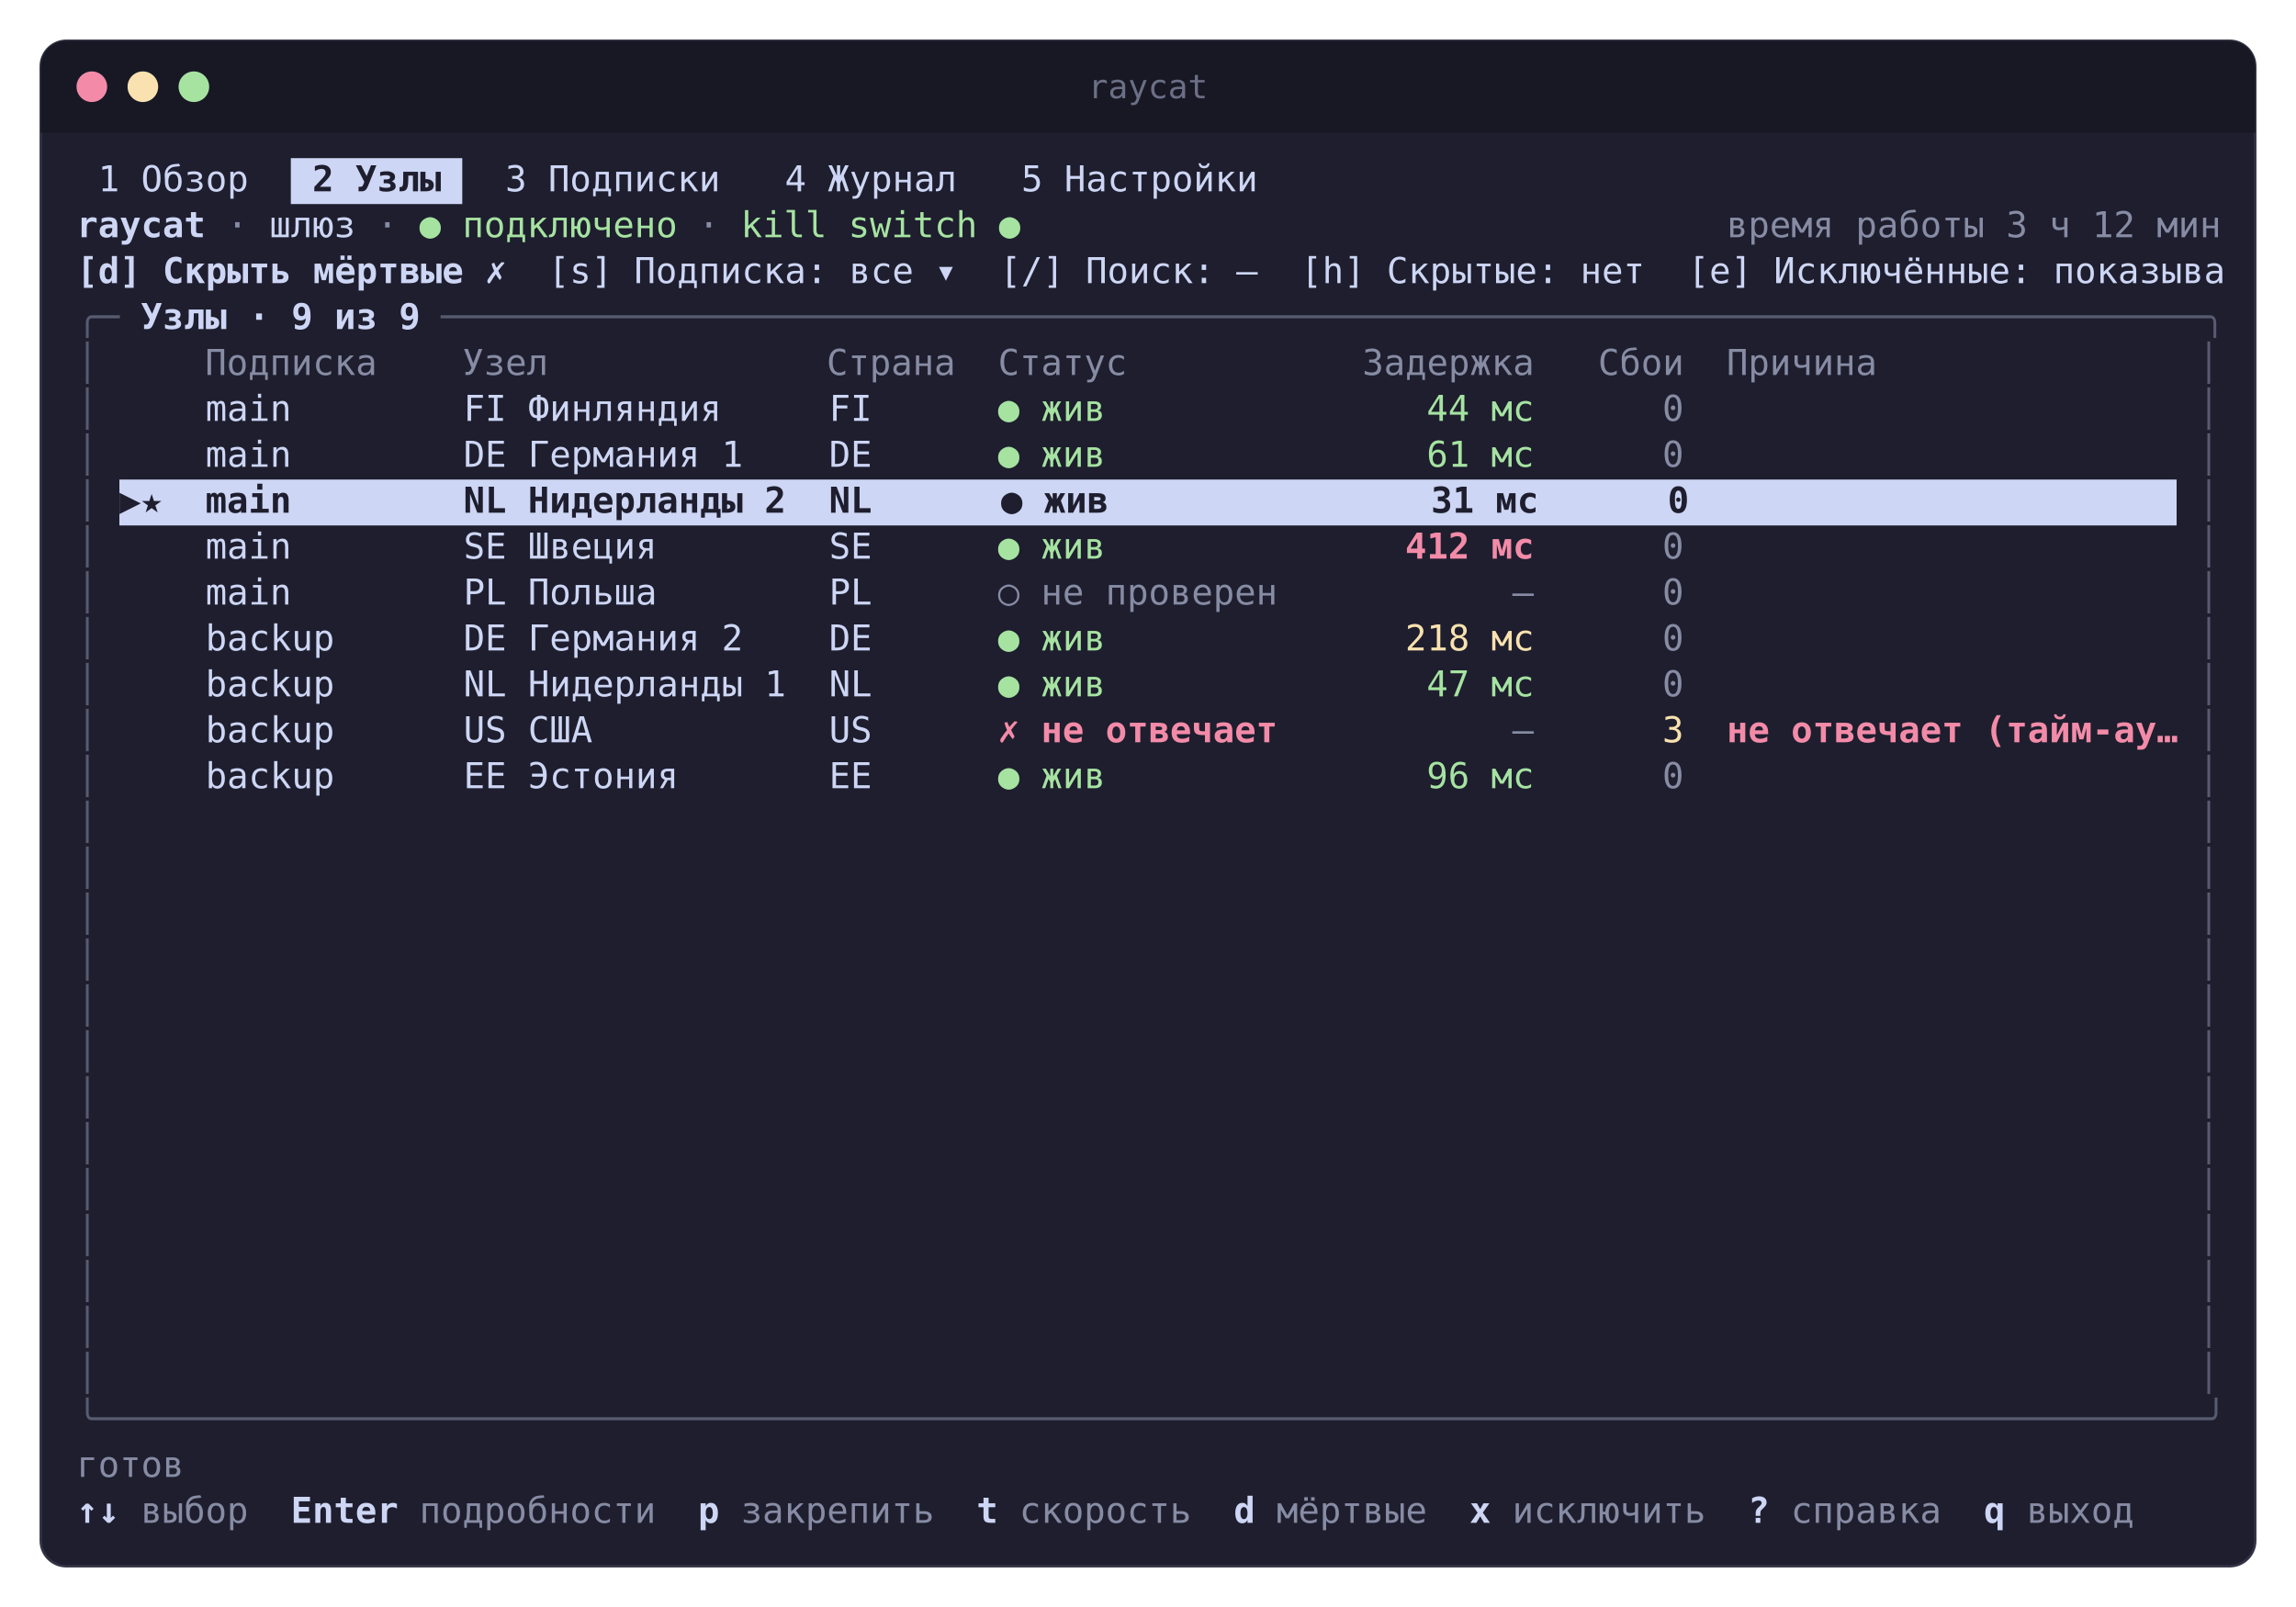
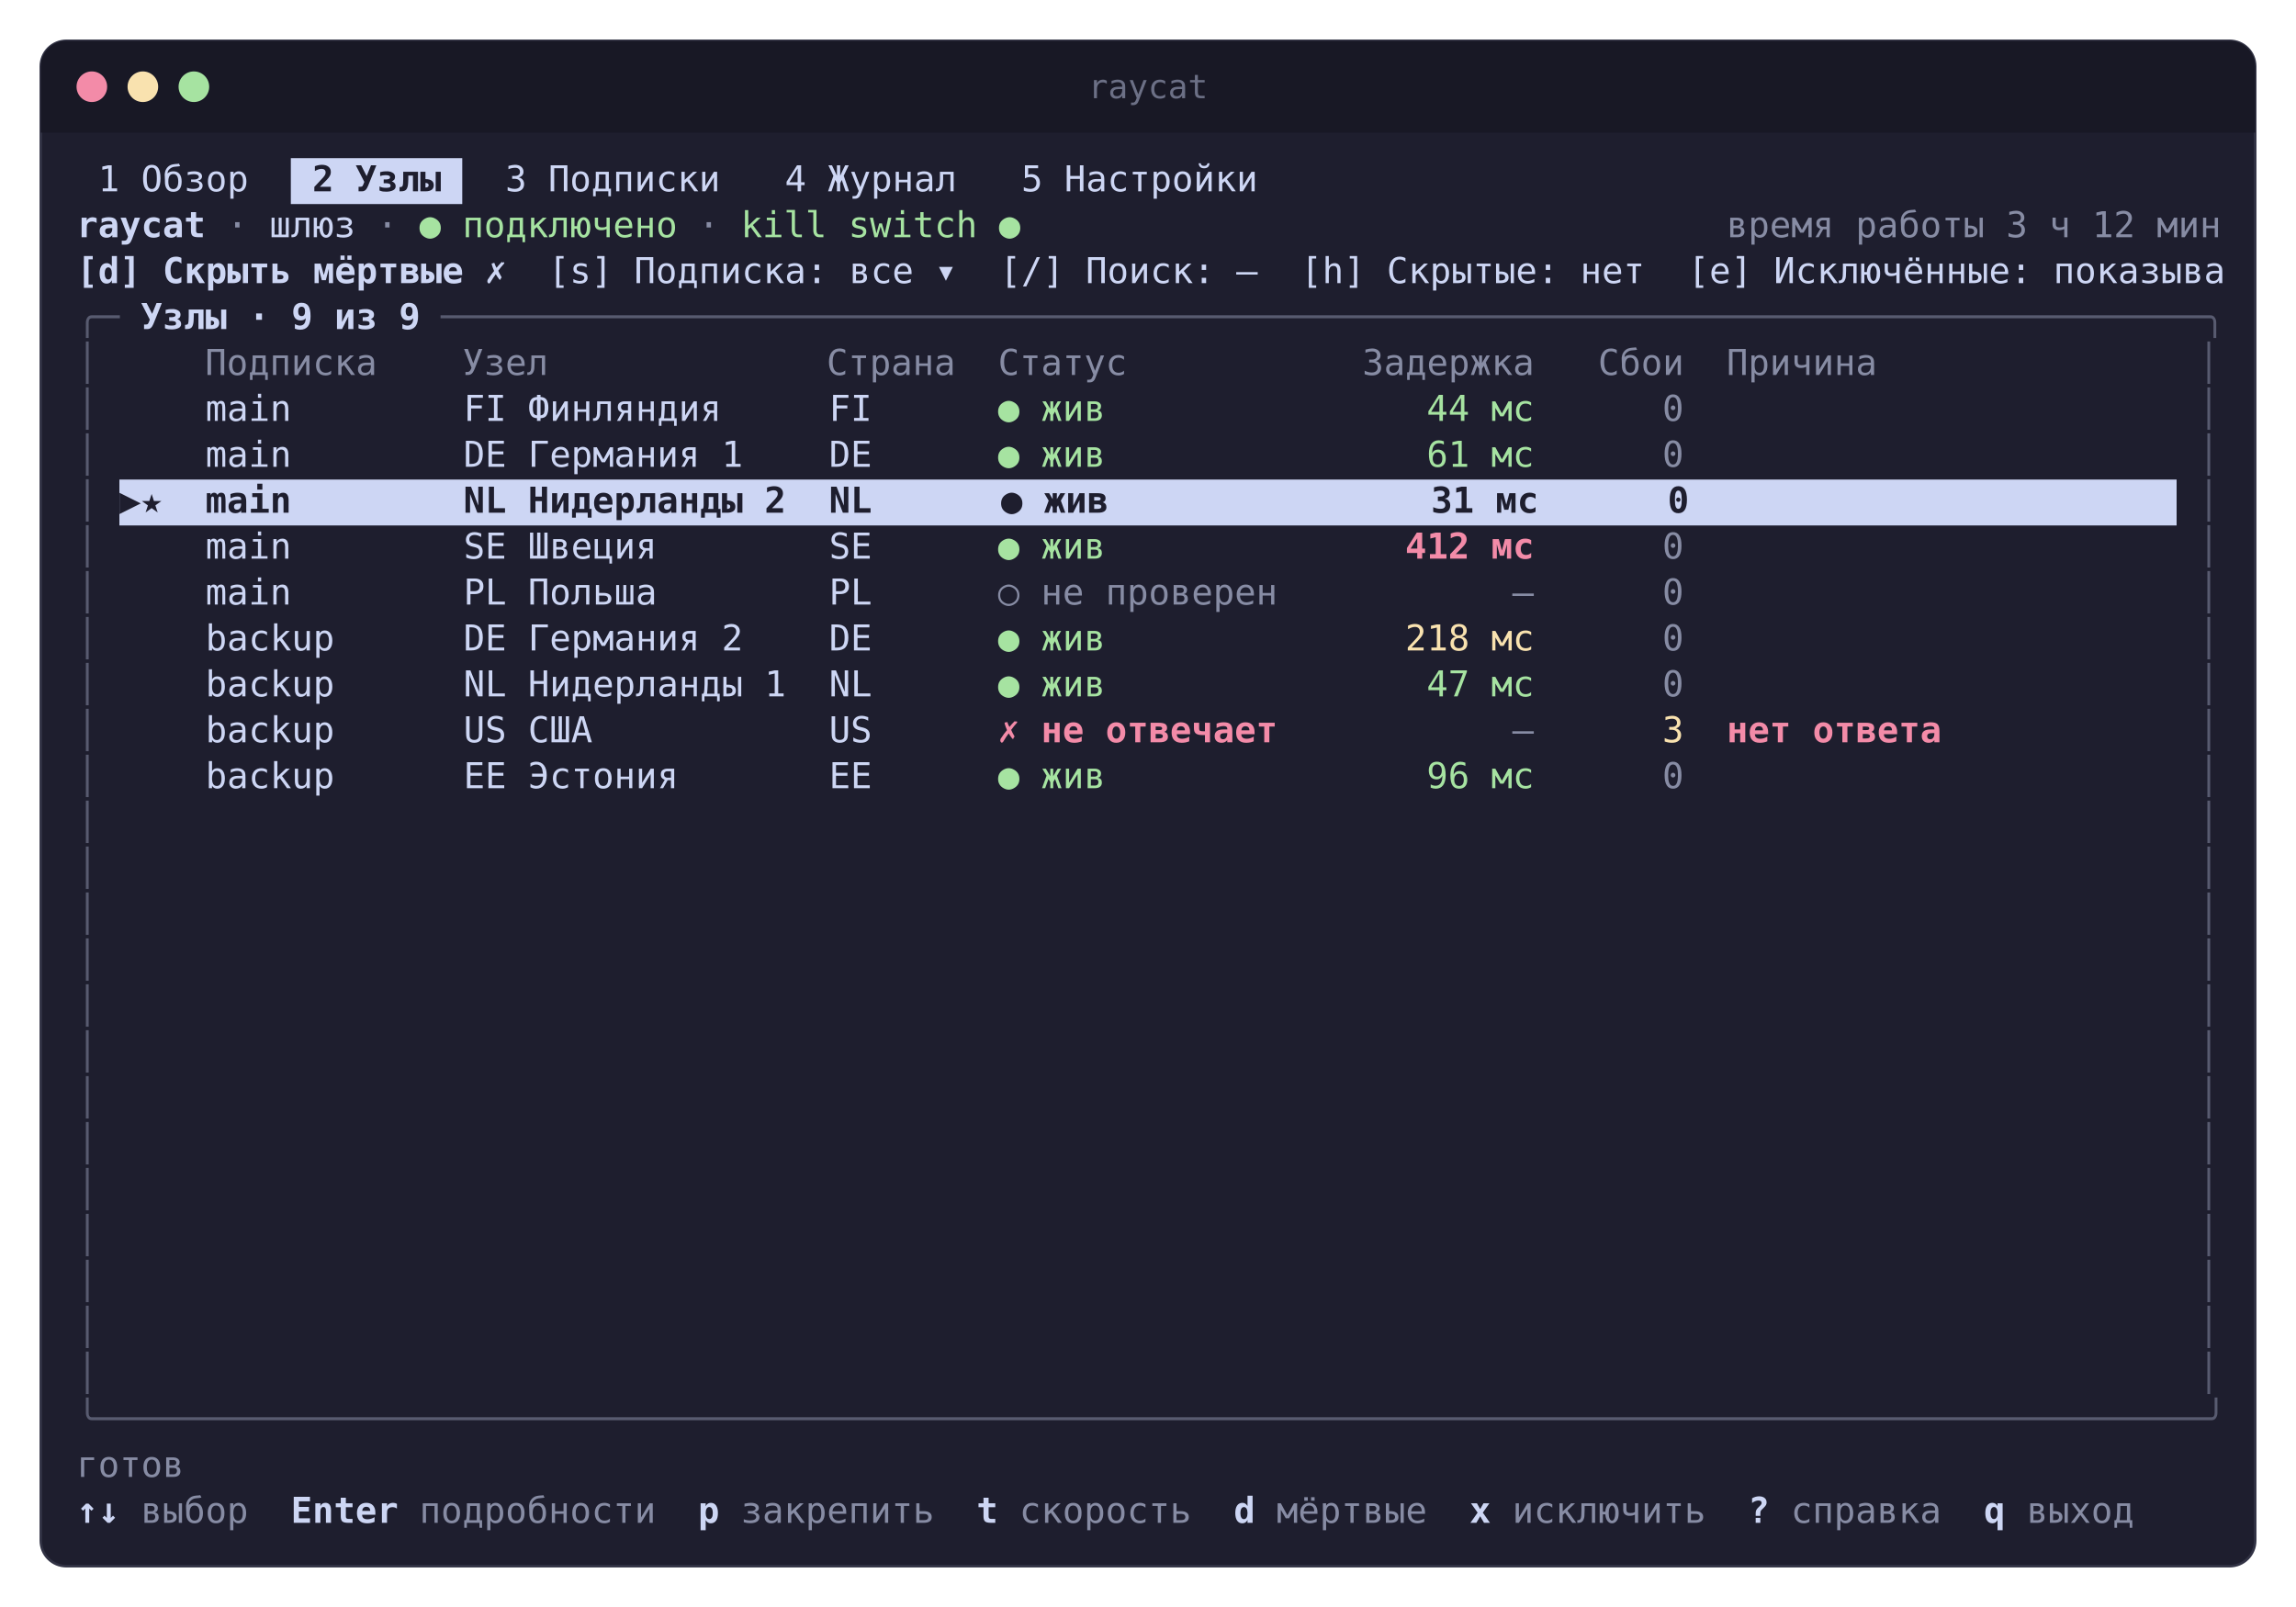
<svg xmlns="http://www.w3.org/2000/svg" width="900" height="630" viewBox="0 0 9000 6300" font-family="ui-monospace, SFMono-Regular, Menlo, Consolas, &quot;DejaVu Sans Mono&quot;, monospace">
  <defs>
    <clipPath id="window">
      <rect x="160" y="160" width="8680" height="5980" rx="100" />
    </clipPath>
  </defs>
  <rect x="160" y="160" width="8680" height="5980" rx="100" fill="#1e1e2e" stroke="#313244" stroke-width="10" />
  <rect x="160" y="160" width="8680" height="360" fill="#181825" clip-path="url(#window)" />
  <circle cx="360" cy="340" r="60" fill="#f38ba8" />
  <circle cx="560" cy="340" r="60" fill="#f9e2af" />
  <circle cx="760" cy="340" r="60" fill="#a6e3a1" />
  <text x="4500" y="385" text-anchor="middle" font-size="130" fill="#6c7086">raycat</text>
  <g font-size="140">
    <rect x="1140" y="620" width="672" height="180" fill="#cdd6f4" />
    <rect x="468" y="1880" width="8064" height="180" fill="#cdd6f4" />
    <text x="300" y="750" textLength="672" xml:space="preserve" fill="#cdd6f4"> 1 Обзор</text>
    <text x="1140" y="750" textLength="588" xml:space="preserve" fill="#1e1e2e" font-weight="bold"> 2 Узлы</text>
    <text x="1812" y="750" textLength="3108" xml:space="preserve" fill="#cdd6f4">  3 Подписки   4 Журнал   5 Настройки</text>
    <text x="300" y="930" textLength="504" xml:space="preserve" fill="#cdd6f4" font-weight="bold">raycat</text>
    <text x="804" y="930" textLength="168" xml:space="preserve" fill="#cdd6f4" fill-opacity="0.6"> ·</text>
    <text x="1056" y="930" textLength="336" xml:space="preserve" fill="#cdd6f4">шлюз</text>
    <text x="1392" y="930" textLength="168" xml:space="preserve" fill="#cdd6f4" fill-opacity="0.6"> ·</text>
    <text x="1644" y="930" textLength="1008" xml:space="preserve" fill="#a6e3a1">● подключено</text>
    <text x="2652" y="930" textLength="168" xml:space="preserve" fill="#cdd6f4" fill-opacity="0.6"> ·</text>
    <text x="2904" y="930" textLength="1092" xml:space="preserve" fill="#a6e3a1">kill switch ●</text>
    <text x="6768" y="930" textLength="1932" xml:space="preserve" fill="#cdd6f4" fill-opacity="0.6">время работы 3 ч 12 мин</text>
    <text x="300" y="1110" textLength="1680" xml:space="preserve" fill="#cdd6f4" font-weight="bold">[d] Скрыть мёртвые ✗</text>
    <text x="1980" y="1110" textLength="6720" xml:space="preserve" fill="#cdd6f4">  [s] Подписка: все ▾  [/] Поиск: —  [h] Скрытые: нет  [e] Исключённые: показыва</text>
    <text x="300" y="1290" textLength="168" xml:space="preserve" fill="#585b70">╭─</text>
    <text x="552" y="1290" textLength="1092" xml:space="preserve" fill="#cdd6f4" font-weight="bold">Узлы · 9 из 9</text>
    <text x="1644" y="1290" textLength="7056" xml:space="preserve" fill="#585b70"> ──────────────────────────────────────────────────────────────────────────────────╮</text>
    <text x="300" y="1470" textLength="84" xml:space="preserve" fill="#585b70">│</text>
    <text x="804" y="1470" textLength="672" xml:space="preserve" fill="#cdd6f4" fill-opacity="0.6">Подписка</text>
    <text x="1812" y="1470" textLength="336" xml:space="preserve" fill="#cdd6f4" fill-opacity="0.6">Узел</text>
    <text x="3240" y="1470" textLength="504" xml:space="preserve" fill="#cdd6f4" fill-opacity="0.6">Страна</text>
    <text x="3912" y="1470" textLength="504" xml:space="preserve" fill="#cdd6f4" fill-opacity="0.6">Статус</text>
    <text x="5340" y="1470" textLength="672" xml:space="preserve" fill="#cdd6f4" fill-opacity="0.6">Задержка</text>
    <text x="6264" y="1470" textLength="336" xml:space="preserve" fill="#cdd6f4" fill-opacity="0.6">Сбои</text>
    <text x="6768" y="1470" textLength="588" xml:space="preserve" fill="#cdd6f4" fill-opacity="0.6">Причина</text>
    <text x="8616" y="1470" textLength="84" xml:space="preserve" fill="#585b70">│</text>
    <text x="300" y="1650" textLength="84" xml:space="preserve" fill="#585b70">│</text>
    <text x="384" y="1650" textLength="3024" xml:space="preserve" fill="#cdd6f4">     main        FI Финляндия     FI</text>
    <text x="3912" y="1650" textLength="420" xml:space="preserve" fill="#a6e3a1">● жив</text>
    <text x="5592" y="1650" textLength="420" xml:space="preserve" fill="#a6e3a1">44 мс</text>
    <text x="6516" y="1650" textLength="84" xml:space="preserve" fill="#cdd6f4" fill-opacity="0.6">0</text>
    <text x="8616" y="1650" textLength="84" xml:space="preserve" fill="#585b70">│</text>
    <text x="300" y="1830" textLength="84" xml:space="preserve" fill="#585b70">│</text>
    <text x="384" y="1830" textLength="3024" xml:space="preserve" fill="#cdd6f4">     main        DE Германия 1    DE</text>
    <text x="3912" y="1830" textLength="420" xml:space="preserve" fill="#a6e3a1">● жив</text>
    <text x="5592" y="1830" textLength="420" xml:space="preserve" fill="#a6e3a1">61 мс</text>
    <text x="6516" y="1830" textLength="84" xml:space="preserve" fill="#cdd6f4" fill-opacity="0.6">0</text>
    <text x="8616" y="1830" textLength="84" xml:space="preserve" fill="#585b70">│</text>
    <text x="300" y="2010" textLength="84" xml:space="preserve" fill="#585b70">│</text>
    <text x="468" y="2010" textLength="6132" xml:space="preserve" fill="#1e1e2e" font-weight="bold">▶★  main        NL Нидерланды 2  NL      ● жив               31 мс      0</text>
    <text x="8616" y="2010" textLength="84" xml:space="preserve" fill="#585b70">│</text>
    <text x="300" y="2190" textLength="84" xml:space="preserve" fill="#585b70">│</text>
    <text x="384" y="2190" textLength="3024" xml:space="preserve" fill="#cdd6f4">     main        SE Швеция        SE</text>
    <text x="3912" y="2190" textLength="420" xml:space="preserve" fill="#a6e3a1">● жив</text>
    <text x="5508" y="2190" textLength="504" xml:space="preserve" fill="#f38ba8" font-weight="bold">412 мс</text>
    <text x="6516" y="2190" textLength="84" xml:space="preserve" fill="#cdd6f4" fill-opacity="0.6">0</text>
    <text x="8616" y="2190" textLength="84" xml:space="preserve" fill="#585b70">│</text>
    <text x="300" y="2370" textLength="84" xml:space="preserve" fill="#585b70">│</text>
    <text x="384" y="2370" textLength="3024" xml:space="preserve" fill="#cdd6f4">     main        PL Польша        PL</text>
    <text x="3912" y="2370" textLength="1092" xml:space="preserve" fill="#cdd6f4" fill-opacity="0.6">○ не проверен</text>
    <text x="5928" y="2370" textLength="84" xml:space="preserve" fill="#cdd6f4" fill-opacity="0.6">—</text>
    <text x="6516" y="2370" textLength="84" xml:space="preserve" fill="#cdd6f4" fill-opacity="0.6">0</text>
    <text x="8616" y="2370" textLength="84" xml:space="preserve" fill="#585b70">│</text>
    <text x="300" y="2550" textLength="84" xml:space="preserve" fill="#585b70">│</text>
    <text x="384" y="2550" textLength="3024" xml:space="preserve" fill="#cdd6f4">     backup      DE Германия 2    DE</text>
    <text x="3912" y="2550" textLength="420" xml:space="preserve" fill="#a6e3a1">● жив</text>
    <text x="5508" y="2550" textLength="504" xml:space="preserve" fill="#f9e2af">218 мс</text>
    <text x="6516" y="2550" textLength="84" xml:space="preserve" fill="#cdd6f4" fill-opacity="0.6">0</text>
    <text x="8616" y="2550" textLength="84" xml:space="preserve" fill="#585b70">│</text>
    <text x="300" y="2730" textLength="84" xml:space="preserve" fill="#585b70">│</text>
    <text x="384" y="2730" textLength="3024" xml:space="preserve" fill="#cdd6f4">     backup      NL Нидерланды 1  NL</text>
    <text x="3912" y="2730" textLength="420" xml:space="preserve" fill="#a6e3a1">● жив</text>
    <text x="5592" y="2730" textLength="420" xml:space="preserve" fill="#a6e3a1">47 мс</text>
    <text x="6516" y="2730" textLength="84" xml:space="preserve" fill="#cdd6f4" fill-opacity="0.6">0</text>
    <text x="8616" y="2730" textLength="84" xml:space="preserve" fill="#585b70">│</text>
    <text x="300" y="2910" textLength="84" xml:space="preserve" fill="#585b70">│</text>
    <text x="384" y="2910" textLength="3024" xml:space="preserve" fill="#cdd6f4">     backup      US США           US</text>
    <text x="3912" y="2910" textLength="1092" xml:space="preserve" fill="#f38ba8" font-weight="bold">✗ не отвечает</text>
    <text x="5928" y="2910" textLength="84" xml:space="preserve" fill="#cdd6f4" fill-opacity="0.6">—</text>
    <text x="6516" y="2910" textLength="84" xml:space="preserve" fill="#f9e2af">3</text>
-     <text x="6768" y="2910" textLength="1764" xml:space="preserve" fill="#f38ba8" font-weight="bold">не отвечает (тайм-ау…</text>
+     <text x="6768" y="2910" textLength="840" xml:space="preserve" fill="#f38ba8" font-weight="bold">нет ответа</text>
    <text x="8616" y="2910" textLength="84" xml:space="preserve" fill="#585b70">│</text>
    <text x="300" y="3090" textLength="84" xml:space="preserve" fill="#585b70">│</text>
    <text x="384" y="3090" textLength="3024" xml:space="preserve" fill="#cdd6f4">     backup      EE Эстония       EE</text>
    <text x="3912" y="3090" textLength="420" xml:space="preserve" fill="#a6e3a1">● жив</text>
    <text x="5592" y="3090" textLength="420" xml:space="preserve" fill="#a6e3a1">96 мс</text>
    <text x="6516" y="3090" textLength="84" xml:space="preserve" fill="#cdd6f4" fill-opacity="0.6">0</text>
    <text x="8616" y="3090" textLength="84" xml:space="preserve" fill="#585b70">│</text>
    <text x="300" y="3270" textLength="84" xml:space="preserve" fill="#585b70">│</text>
    <text x="8616" y="3270" textLength="84" xml:space="preserve" fill="#585b70">│</text>
    <text x="300" y="3450" textLength="84" xml:space="preserve" fill="#585b70">│</text>
    <text x="8616" y="3450" textLength="84" xml:space="preserve" fill="#585b70">│</text>
    <text x="300" y="3630" textLength="84" xml:space="preserve" fill="#585b70">│</text>
    <text x="8616" y="3630" textLength="84" xml:space="preserve" fill="#585b70">│</text>
    <text x="300" y="3810" textLength="84" xml:space="preserve" fill="#585b70">│</text>
    <text x="8616" y="3810" textLength="84" xml:space="preserve" fill="#585b70">│</text>
    <text x="300" y="3990" textLength="84" xml:space="preserve" fill="#585b70">│</text>
    <text x="8616" y="3990" textLength="84" xml:space="preserve" fill="#585b70">│</text>
    <text x="300" y="4170" textLength="84" xml:space="preserve" fill="#585b70">│</text>
    <text x="8616" y="4170" textLength="84" xml:space="preserve" fill="#585b70">│</text>
    <text x="300" y="4350" textLength="84" xml:space="preserve" fill="#585b70">│</text>
    <text x="8616" y="4350" textLength="84" xml:space="preserve" fill="#585b70">│</text>
    <text x="300" y="4530" textLength="84" xml:space="preserve" fill="#585b70">│</text>
    <text x="8616" y="4530" textLength="84" xml:space="preserve" fill="#585b70">│</text>
    <text x="300" y="4710" textLength="84" xml:space="preserve" fill="#585b70">│</text>
    <text x="8616" y="4710" textLength="84" xml:space="preserve" fill="#585b70">│</text>
    <text x="300" y="4890" textLength="84" xml:space="preserve" fill="#585b70">│</text>
    <text x="8616" y="4890" textLength="84" xml:space="preserve" fill="#585b70">│</text>
    <text x="300" y="5070" textLength="84" xml:space="preserve" fill="#585b70">│</text>
    <text x="8616" y="5070" textLength="84" xml:space="preserve" fill="#585b70">│</text>
    <text x="300" y="5250" textLength="84" xml:space="preserve" fill="#585b70">│</text>
    <text x="8616" y="5250" textLength="84" xml:space="preserve" fill="#585b70">│</text>
    <text x="300" y="5430" textLength="84" xml:space="preserve" fill="#585b70">│</text>
    <text x="8616" y="5430" textLength="84" xml:space="preserve" fill="#585b70">│</text>
    <text x="300" y="5610" textLength="8400" xml:space="preserve" fill="#585b70">╰──────────────────────────────────────────────────────────────────────────────────────────────────╯</text>
    <text x="300" y="5790" textLength="420" xml:space="preserve" fill="#cdd6f4" fill-opacity="0.6">готов</text>
    <text x="300" y="5970" textLength="168" xml:space="preserve" fill="#cdd6f4" font-weight="bold">↑↓</text>
    <text x="552" y="5970" textLength="420" xml:space="preserve" fill="#cdd6f4" fill-opacity="0.6">выбор</text>
    <text x="1140" y="5970" textLength="420" xml:space="preserve" fill="#cdd6f4" font-weight="bold">Enter</text>
    <text x="1644" y="5970" textLength="924" xml:space="preserve" fill="#cdd6f4" fill-opacity="0.6">подробности</text>
    <text x="2736" y="5970" textLength="84" xml:space="preserve" fill="#cdd6f4" font-weight="bold">p</text>
    <text x="2904" y="5970" textLength="756" xml:space="preserve" fill="#cdd6f4" fill-opacity="0.6">закрепить</text>
    <text x="3828" y="5970" textLength="84" xml:space="preserve" fill="#cdd6f4" font-weight="bold">t</text>
    <text x="3996" y="5970" textLength="672" xml:space="preserve" fill="#cdd6f4" fill-opacity="0.6">скорость</text>
    <text x="4836" y="5970" textLength="84" xml:space="preserve" fill="#cdd6f4" font-weight="bold">d</text>
    <text x="5004" y="5970" textLength="588" xml:space="preserve" fill="#cdd6f4" fill-opacity="0.6">мёртвые</text>
    <text x="5760" y="5970" textLength="84" xml:space="preserve" fill="#cdd6f4" font-weight="bold">x</text>
    <text x="5928" y="5970" textLength="756" xml:space="preserve" fill="#cdd6f4" fill-opacity="0.6">исключить</text>
    <text x="6852" y="5970" textLength="84" xml:space="preserve" fill="#cdd6f4" font-weight="bold">?</text>
    <text x="7020" y="5970" textLength="588" xml:space="preserve" fill="#cdd6f4" fill-opacity="0.6">справка</text>
    <text x="7776" y="5970" textLength="84" xml:space="preserve" fill="#cdd6f4" font-weight="bold">q</text>
    <text x="7944" y="5970" textLength="420" xml:space="preserve" fill="#cdd6f4" fill-opacity="0.6">выход</text>
  </g>
</svg>
